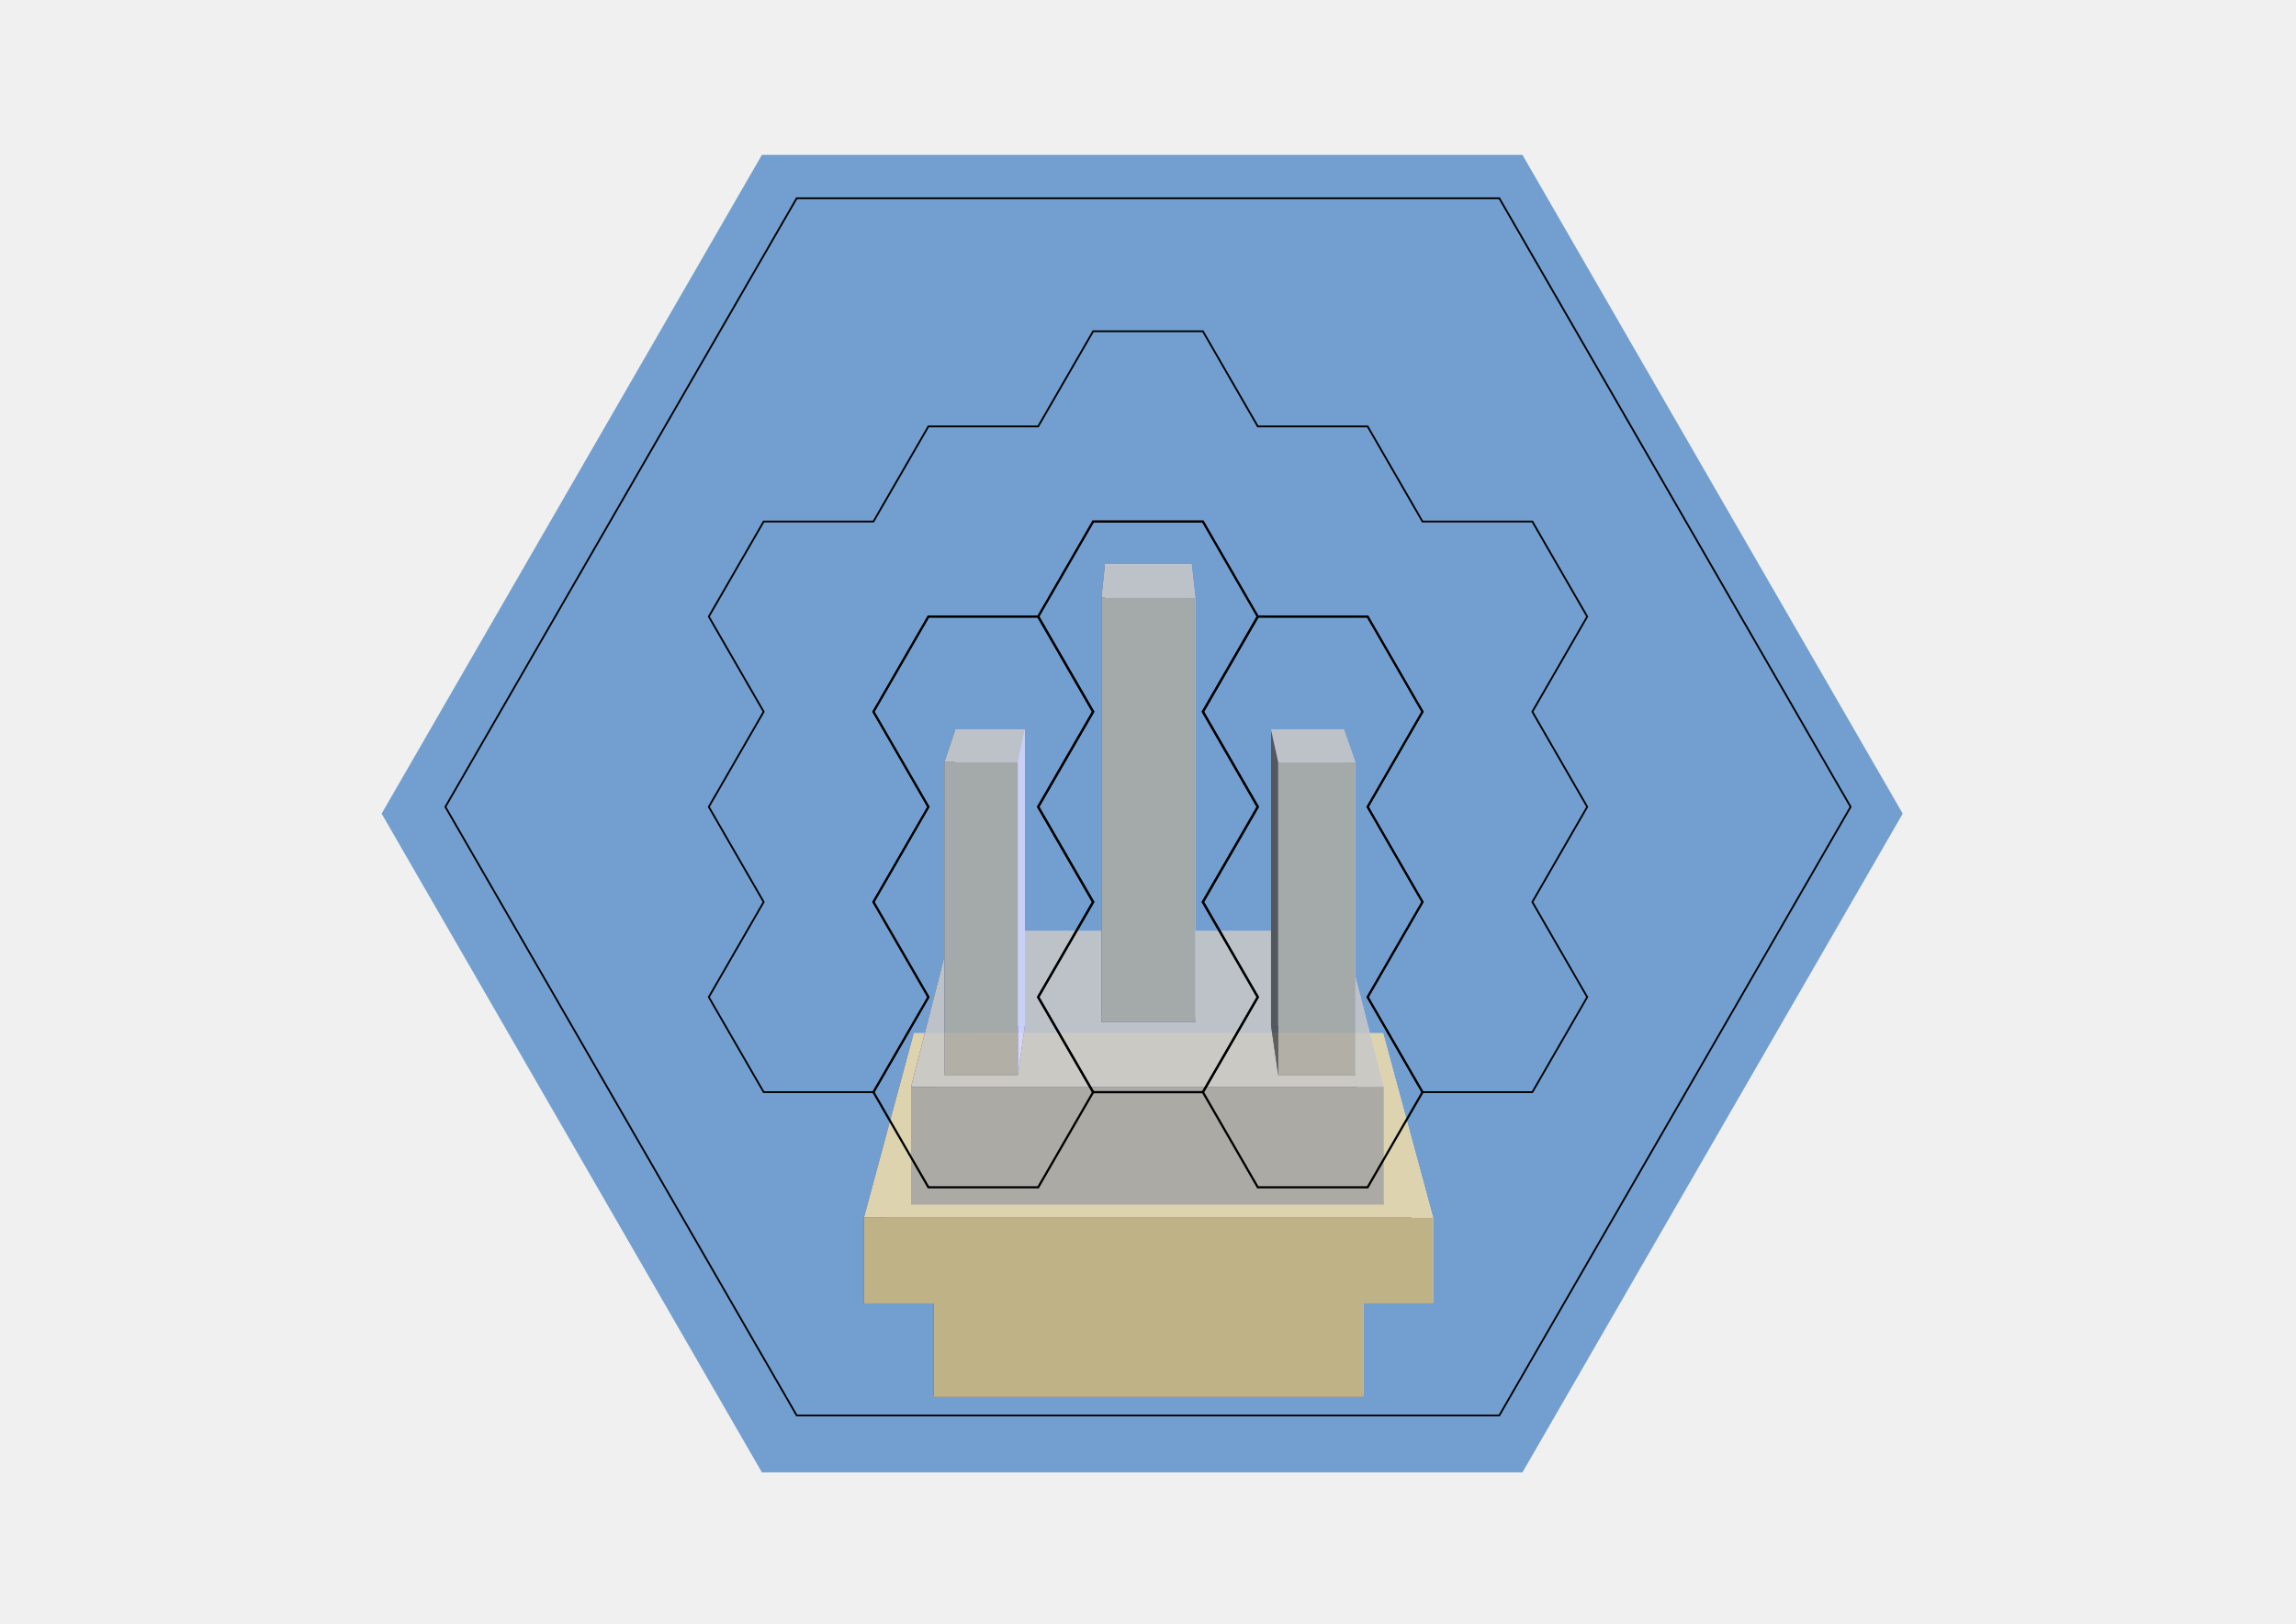
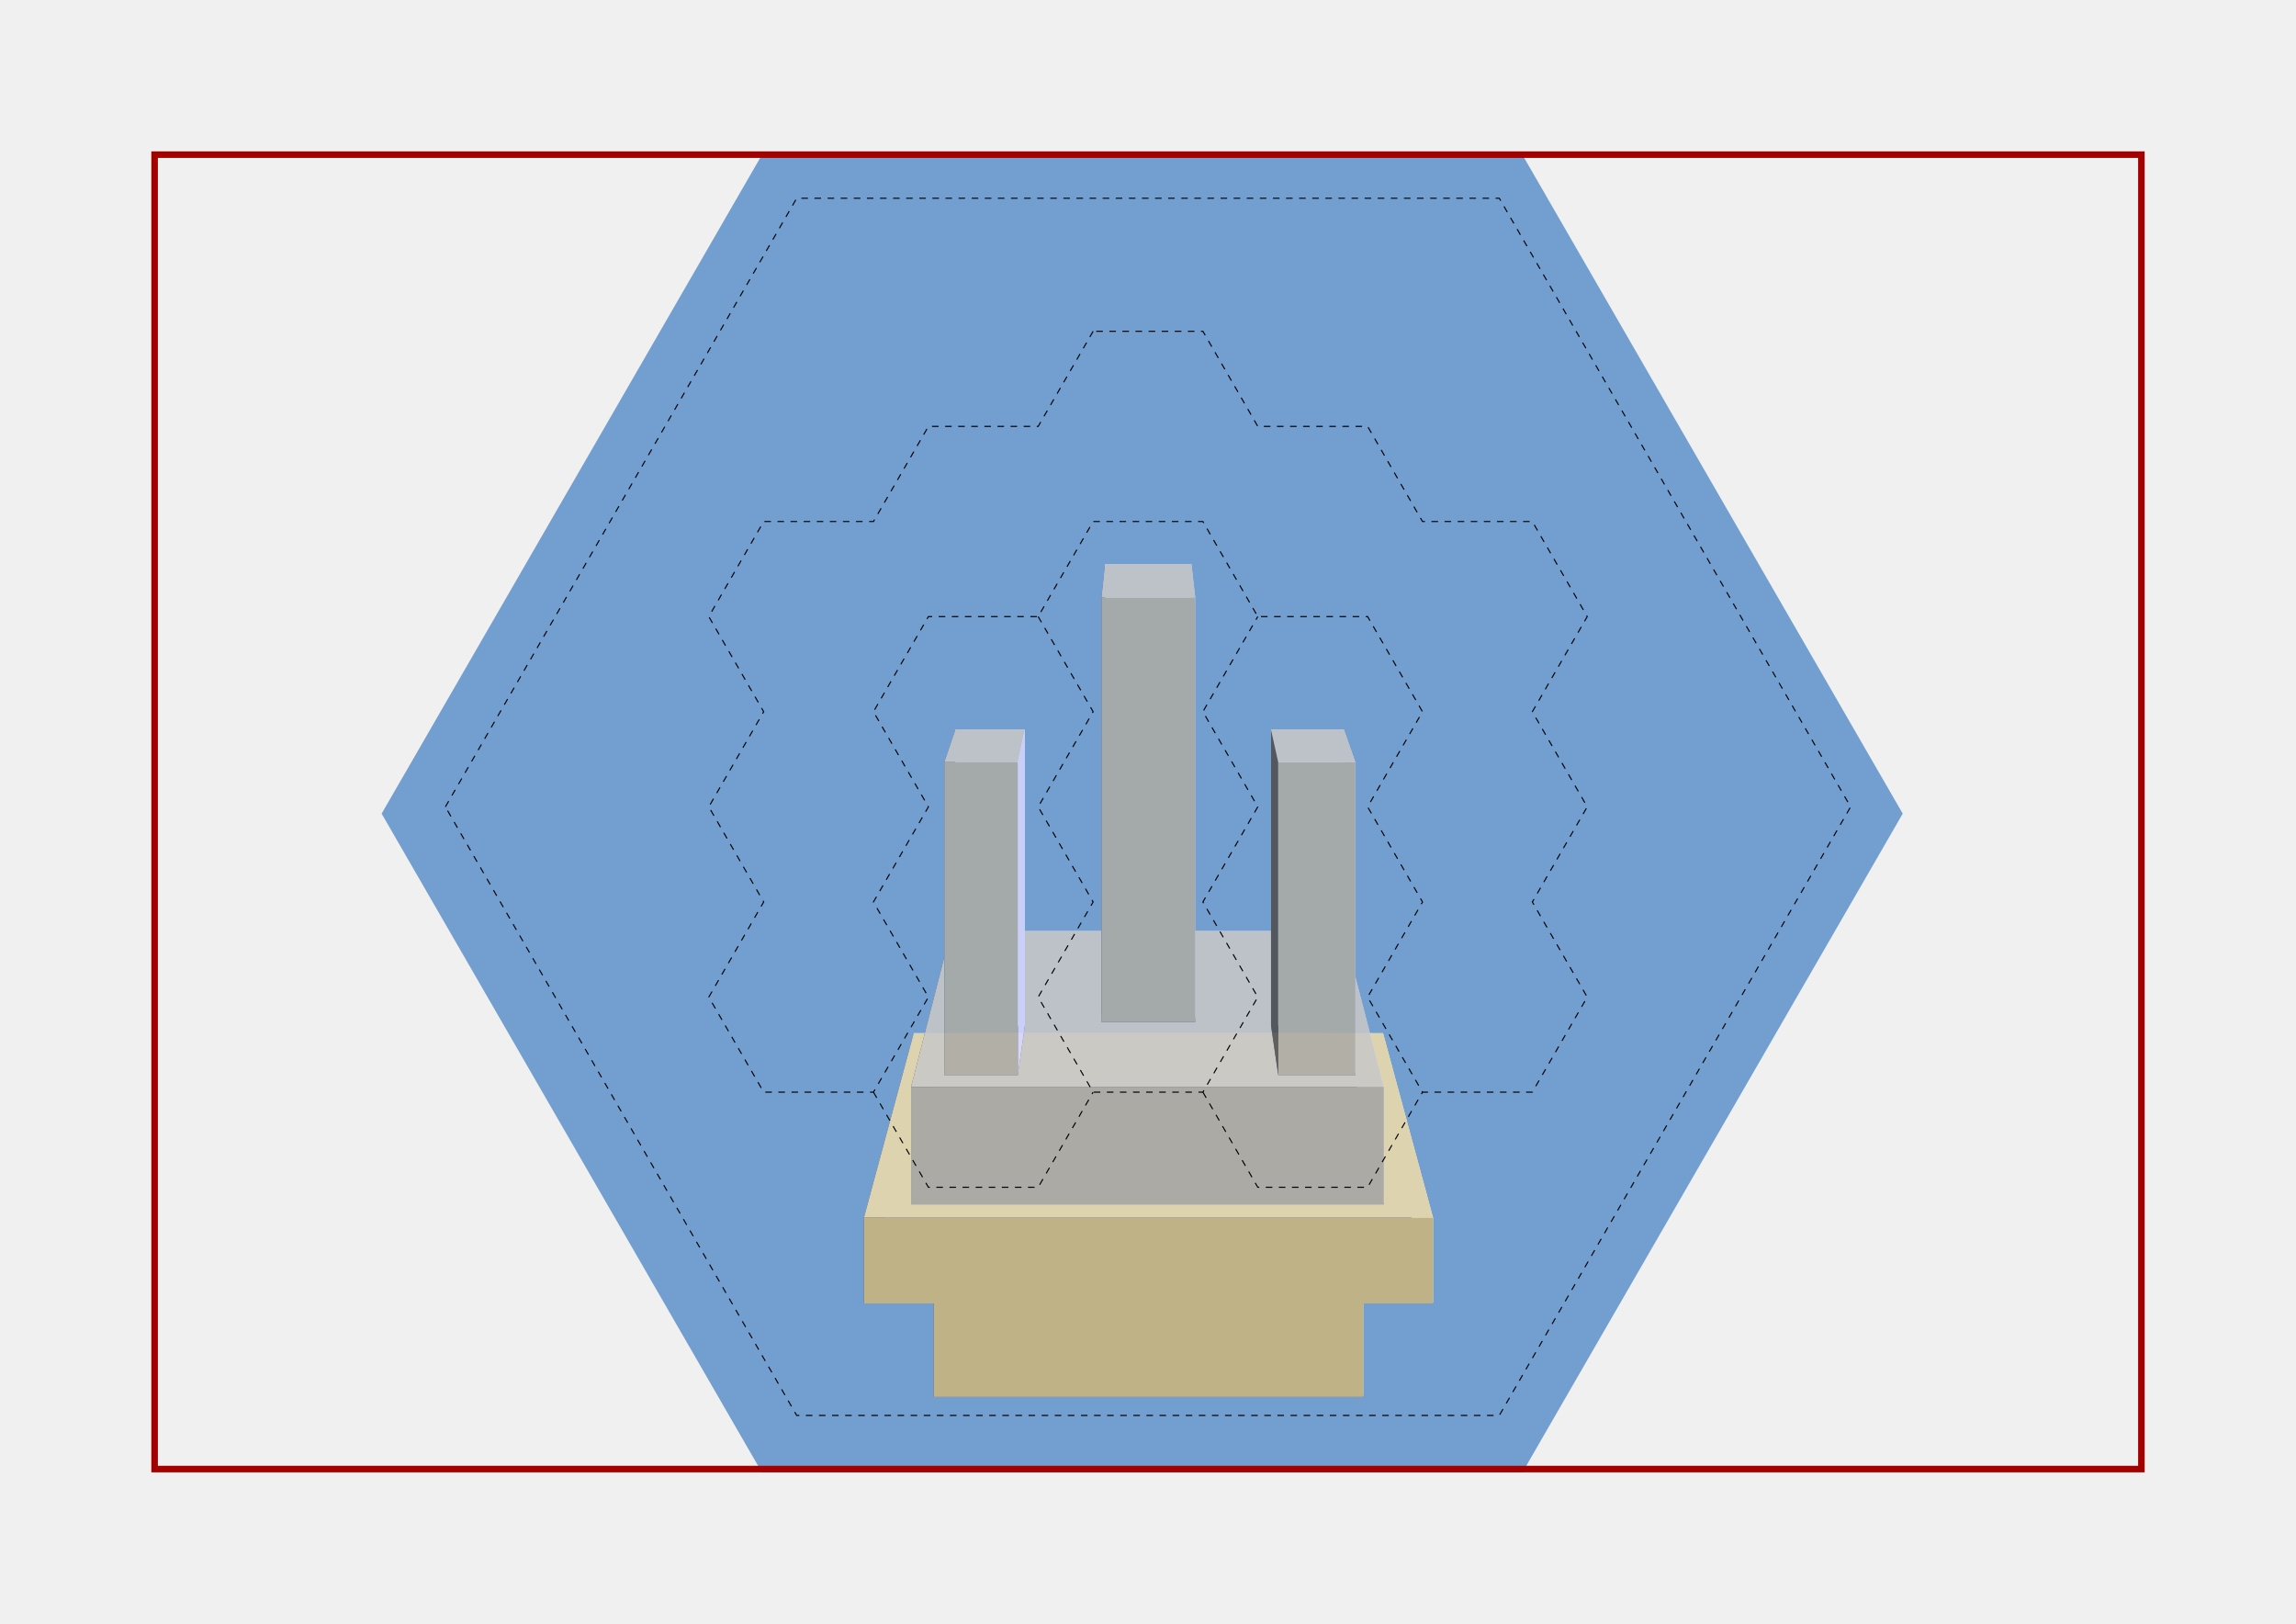
<svg xmlns="http://www.w3.org/2000/svg" width="1052.362" height="744.094" id="svg24672" version="1.1">
  <defs id="defs24674">
    </defs>
  <g id="layer1" style="display:inline" transform="translate(0,-308.2677)">
    <polygon points="403.051,429.603 434.055,483.304 403.051,537.004 341.043,537.004 310.039,483.304 341.043,429.603 " style="fill:#729fcf;fill-opacity:1;stroke:none;display:inline" id="polygon28280" transform="matrix(5.621766,0,0,5.621766,-1568.05,-2035.888)" />
  </g>
  <g id="layer9" style="display:inline" />
  <g id="layer8" style="display:inline">
    <g id="g8904" style="color:#000000;fill:#e9b96e;fill-opacity:1;fill-rule:nonzero;stroke:none;stroke-width:1;marker:none;visibility:visible;display:inline;overflow:visible;enable-background:accumulate">
      <path d="m 445.185,541.221 162.342,0 0,-67.74 -162.342,0 z" style="fill:#e9e9ff;fill-rule:evenodd;stroke:none" id="path8906" />
      <path d="m 427.965,640.185 196.87,0 -17.307,-98.965 -162.342,0 z" style="fill:#4d4d9f;fill-rule:evenodd;stroke:none" id="path8908" />
      <path d="m 427.965,640.185 0,-82.147 17.221,-84.557 0,67.74 z" style="fill:#353564;fill-rule:evenodd;stroke:none" id="path8910" />
      <path d="m 624.834,640.185 0,-82.147 -17.307,-84.557 0,67.74 z" style="fill:#fff6d7;fill-opacity:1;fill-rule:evenodd;stroke:none" id="path8912" />
      <path d="m 427.965,558.038 196.87,0 -17.307,-84.557 -162.342,0 z" style="fill:#ded3af;fill-opacity:1;fill-rule:evenodd;stroke:none" id="path8914" />
      <path d="m 427.965,640.185 196.87,0 0,-82.147 -196.87,0 z" style="fill:#bfb286;fill-opacity:1;fill-rule:evenodd;stroke:none" id="path8916" />
    </g>
    <g style="color:#000000;fill:#e9b96e;fill-opacity:1;fill-rule:nonzero;stroke:none;stroke-width:1;marker:none;visibility:visible;display:inline;overflow:visible;enable-background:accumulate" id="g8012">
      <path id="path8014" style="fill:#e9e9ff;fill-rule:evenodd;stroke:none" d="m 418.799,505.883 215.114,0 0,-32.402 -215.114,0 z" />
      <path id="path8016" style="fill:#4d4d9f;fill-rule:evenodd;stroke:none" d="m 395.967,597.331 260.865,0 -22.919,-91.449 -215.114,0 z" />
      <path id="path8018" style="fill:#353564;fill-rule:evenodd;stroke:none" d="m 395.967,597.331 0,-39.293 22.832,-84.557 0,32.402 z" />
      <path id="path8020" style="fill:#fff6d7;fill-opacity:1;fill-rule:evenodd;stroke:none" d="m 656.832,597.331 0,-39.293 -22.919,-84.557 0,32.402 z" />
      <path id="path8022" style="fill:#ded3af;fill-opacity:1;fill-rule:evenodd;stroke:none" d="m 395.967,558.038 260.865,0 -22.919,-84.557 -215.114,0 z" />
      <path id="path8024" style="fill:#bfb286;fill-opacity:1;fill-rule:evenodd;stroke:none" d="m 395.967,597.331 260.865,0 0,-39.293 -260.865,0 z" />
    </g>
  </g>
  <g id="layer7" style="opacity:0.862;display:inline">
    <g id="g7958" style="color:#000000;fill:#e9b96e;fill-opacity:1;fill-rule:nonzero;stroke:none;stroke-width:3;marker:none;visibility:visible;display:inline;overflow:visible;enable-background:accumulate">
      <path d="m 435.86,471.383 179.954,0 0,-44.722 -179.954,0 z" style="fill:#e9e9ff;fill-rule:evenodd;stroke:none" id="path7960" />
      <path d="m 417.587,551.909 216.662,0 -18.435,-80.526 -179.954,0 z" style="fill:#4d4d9f;fill-rule:evenodd;stroke:none" id="path7962" />
      <path d="m 417.587,551.909 0,-53.845 18.273,-71.404 0,44.722 z" style="fill:#353564;fill-rule:evenodd;stroke:none" id="path7964" />
      <path d="m 634.249,551.909 0,-53.845 -18.435,-71.404 0,44.722 z" style="fill:#d7d7ff;fill-rule:evenodd;stroke:none" id="path7966" />
      <path d="m 417.587,498.064 216.662,0 -18.435,-71.404 -179.954,0 z" style="fill:#c7c7c7;fill-opacity:1;fill-rule:evenodd;stroke:none" id="path7968" />
      <path d="m 417.587,551.909 216.662,0 0,-53.845 -216.662,0 z" style="fill:#a3a3a3;fill-opacity:1;fill-rule:evenodd;stroke:none" id="path7970" />
    </g>
    <g style="color:#000000;fill:#e9b96e;fill-opacity:1;fill-rule:nonzero;stroke:none;stroke-width:3;marker:none;visibility:visible;display:inline;overflow:visible;enable-background:accumulate" id="g7684">
      <path id="path7690" style="fill:#e9e9ff;fill-rule:evenodd;stroke:none" d="m 506.458,437.898 39.634,0 0,-179.382 -39.634,0 z" />
      <path id="path7686" style="fill:#4d4d9f;fill-rule:evenodd;stroke:none" d="m 504.86,468.367 42.97,0 -1.738,-30.469 -39.634,0 z" />
      <path id="path7688" style="fill:#353564;fill-rule:evenodd;stroke:none" d="m 504.86,468.367 0,-194.481 1.598,-15.37 0,179.382 z" />
      <path id="path7694" style="fill:#d7d7ff;fill-rule:evenodd;stroke:none" d="m 547.83,468.367 0,-194.481 -1.738,-15.37 0,179.382 z" />
      <path id="path7692" style="fill:#c7c7c7;fill-opacity:1;fill-rule:evenodd;stroke:none" d="m 504.86,273.886 42.97,0 -1.738,-15.37 -39.634,0 z" />
      <path id="path7696" style="fill:#abaaa5;fill-opacity:1;fill-rule:evenodd;stroke:none" d="m 504.86,468.367 42.97,0 0,-194.481 -42.97,0 z" />
    </g>
    <g style="color:#000000;fill:#e9b96e;fill-opacity:1;fill-rule:nonzero;stroke:none;stroke-width:3;marker:none;visibility:visible;display:inline;overflow:visible;enable-background:accumulate" id="g7746">
      <path id="path7748" style="fill:#4d4d9f;fill-rule:evenodd;stroke:none" d="m 432.825,492.686 33.702,0 3.214,-22.711 -31.864,0 z" />
      <path id="path7750" style="fill:#353564;fill-rule:evenodd;stroke:none" d="m 432.825,492.686 0,-143.417 5.052,-14.888 0,135.594 z" />
      <path id="path7752" style="fill:#e9e9ff;fill-rule:evenodd;stroke:none" d="m 437.877,469.975 31.864,0 0,-135.594 -31.864,0 z" />
      <path id="path7754" style="fill:#c7c7c7;fill-opacity:1;fill-rule:evenodd;stroke:none" d="m 432.825,349.268 33.702,0 3.214,-14.888 -31.864,0 z" />
      <path id="path7756" style="fill:#d7d7ff;fill-rule:evenodd;stroke:none" d="m 466.527,492.686 0,-143.417 3.214,-14.888 0,135.594 z" />
      <path id="path7758" style="fill:#abaaa5;fill-opacity:1;fill-rule:evenodd;stroke:none" d="m 432.825,492.686 33.702,0 0,-143.417 -33.702,0 z" />
    </g>
    <g id="g7762" style="color:#000000;fill:#e9b96e;fill-opacity:1;fill-rule:nonzero;stroke:none;stroke-width:3;marker:none;visibility:visible;display:inline;overflow:visible;enable-background:accumulate">
      <path d="m 621.212,492.686 0,-143.417 -5.247,-14.951 0,135.561 z" style="fill:#d7d7ff;fill-rule:evenodd;stroke:none" id="path7772" />
      <path d="m 585.873,492.686 35.339,0 -5.247,-22.807 -33.403,0 z" style="fill:#4d4d9f;fill-rule:evenodd;stroke:none" id="path7764" />
      <path d="m 582.562,469.878 33.403,0 0,-135.561 -33.403,0 z" style="fill:#e9e9ff;fill-rule:evenodd;stroke:none" id="path7768" />
      <path d="m 585.873,492.686 35.339,0 0,-143.417 -35.339,0 z" style="fill:#abaaa5;fill-opacity:1;fill-rule:evenodd;stroke:none" id="path7774" />
      <path d="m 585.873,349.268 35.339,0 -5.247,-14.951 -33.403,0 z" style="fill:#c7c7c7;fill-opacity:1;fill-rule:evenodd;stroke:none" id="path7770" />
      <path d="m 585.873,492.686 0,-143.417 -3.311,-14.951 0,135.561 z" style="fill:#4d4d4d;fill-opacity:1;fill-rule:evenodd;stroke:none" id="path7766" />
    </g>
  </g>
  <g id="layer10" style="display:none">
    <polygon id="hexfill_3_4" style="fill:none;stroke:#ef2929;stroke-opacity:1;display:inline" points="155.02,429.603 124.016,375.903 155.02,322.202 217.028,322.202 248.031,375.903 217.028,429.603 " transform="matrix(0.8116726,0,0,0.8116726,224.2006,-22.53356)" />
    <polygon id="hexfill_3_5" style="fill:none;stroke:#ef2929;stroke-opacity:1;display:inline" points="155.02,537.004 124.016,483.304 155.02,429.603 217.028,429.603 248.031,483.304 217.028,537.004 " transform="matrix(0.8116726,0,0,0.8116726,224.2006,-22.53356)" />
    <polygon id="hexfill_3_6" style="fill:none;stroke:#ef2929;stroke-opacity:1;display:inline" points="155.02,644.405 124.016,590.704 155.02,537.004 217.028,537.004 248.031,590.704 217.028,644.405 " transform="matrix(0.8116726,0,0,0.8116726,224.2006,-22.53356)" />
    <polygon id="hexfill_4_3" style="fill:none;stroke:#ef2929;stroke-opacity:1;display:inline" points="248.031,375.903 217.028,322.202 248.031,268.502 310.039,268.502 341.043,322.202 310.039,375.903 " transform="matrix(0.8116726,0,0,0.8116726,224.2006,-22.53356)" />
    <polygon id="hexfill_4_4" style="fill:none;stroke:#ef2929;stroke-opacity:1;display:inline" points="248.031,483.304 217.028,429.603 248.031,375.903 310.039,375.903 341.043,429.603 310.039,483.304 " transform="matrix(0.8116726,0,0,0.8116726,224.2006,-22.53356)" />
    <polygon id="hexfill_4_5" style="fill:none;stroke:#ef2929;stroke-opacity:1;display:inline" points="248.031,590.704 217.028,537.004 248.031,483.304 310.039,483.304 341.043,537.004 310.039,590.704 " transform="matrix(0.8116726,0,0,0.8116726,224.2006,-22.53356)" />
    <polygon id="hexfill_4_6" style="fill:none;stroke:#ef2929;stroke-opacity:1;display:inline" points="248.031,698.105 217.028,644.405 248.031,590.704 310.039,590.704 341.043,644.405 310.039,698.105 " transform="matrix(0.8116726,0,0,0.8116726,224.2006,-22.53356)" />
    <polygon id="hexfill_5_3" style="fill:none;stroke:#ef2929;stroke-opacity:1;display:inline" points="341.043,322.202 310.039,268.502 341.043,214.802 403.051,214.802 434.055,268.502 403.051,322.202 " transform="matrix(0.8116726,0,0,0.8116726,224.2006,-22.53356)" />
    <polygon id="hexfill_5_4" style="fill:none;stroke:#ef2929;stroke-opacity:1;display:inline" points="341.043,429.603 310.039,375.903 341.043,322.202 403.051,322.202 434.055,375.903 403.051,429.603 " transform="matrix(0.8116726,0,0,0.8116726,224.2006,-22.53356)" />
    <polygon id="hexfill_5_5" style="fill:none;stroke:#ef2929;stroke-opacity:1;display:inline" points="403.051,429.603 434.055,483.304 403.051,537.004 341.043,537.004 310.039,483.304 341.043,429.603 " transform="matrix(0.8116726,0,0,0.8116726,224.2006,-22.53356)" />
    <polygon id="hexfill_5_6" style="fill:none;stroke:#ef2929;stroke-opacity:1;display:inline" points="341.043,644.405 310.039,590.704 341.043,537.004 403.051,537.004 434.055,590.704 403.051,644.405 " transform="matrix(0.8116726,0,0,0.8116726,224.2006,-22.53356)" />
    <polygon id="hexfill_5_7" style="fill:none;stroke:#ef2929;stroke-opacity:1;display:inline" points="341.043,751.806 310.039,698.105 341.043,644.405 403.051,644.405 434.055,698.105 403.051,751.806 " transform="matrix(0.8116726,0,0,0.8116726,224.2006,-22.53356)" />
    <polygon id="hexfill_6_3" style="fill:none;stroke:#ef2929;stroke-opacity:1;display:inline" points="434.055,375.903 403.051,322.202 434.055,268.502 496.063,268.502 527.067,322.202 496.063,375.903 " transform="matrix(0.8116726,0,0,0.8116726,224.2006,-22.53356)" />
    <polygon id="hexfill_6_4" style="fill:none;stroke:#ef2929;stroke-opacity:1;display:inline" points="434.055,483.304 403.051,429.603 434.055,375.903 496.063,375.903 527.067,429.603 496.063,483.304 " transform="matrix(0.8116726,0,0,0.8116726,224.2006,-22.53356)" />
    <polygon id="hexfill_6_5" style="fill:none;stroke:#ef2929;stroke-opacity:1;display:inline" points="434.055,590.704 403.051,537.004 434.055,483.304 496.063,483.304 527.067,537.004 496.063,590.704 " transform="matrix(0.8116726,0,0,0.8116726,224.2006,-22.53356)" />
    <polygon id="hexfill_6_6" style="fill:none;stroke:#ef2929;stroke-opacity:1;display:inline" points="434.055,698.105 403.051,644.405 434.055,590.704 496.063,590.704 527.067,644.405 496.063,698.105 " transform="matrix(0.8116726,0,0,0.8116726,224.2006,-22.53356)" />
    <polygon id="hexfill_7_4" style="fill:none;stroke:#ef2929;stroke-opacity:1;display:inline" points="527.067,429.603 496.063,375.903 527.067,322.202 589.075,322.202 620.079,375.903 589.075,429.603 " transform="matrix(0.8116726,0,0,0.8116726,224.2006,-22.53356)" />
    <polygon id="hexfill_7_5" style="fill:none;stroke:#ef2929;stroke-opacity:1;display:inline" points="527.067,537.004 496.063,483.304 527.067,429.603 589.075,429.603 620.079,483.304 589.075,537.004 " transform="matrix(0.8116726,0,0,0.8116726,224.2006,-22.53356)" />
    <polygon id="hexfill_7_6" style="fill:none;stroke:#ef2929;stroke-opacity:1;display:inline" points="527.067,644.405 496.063,590.704 527.067,537.004 589.075,537.004 620.079,590.704 589.075,644.405 " transform="matrix(0.8116726,0,0,0.8116726,224.2006,-22.53356)" />
  </g>
  <g id="layer4" style="display:inline" transform="translate(0,-308.2677)">
-     <polygon transform="matrix(5.193552,0,0,5.193552,-1406.065,-1832.044)" id="polygon7235" style="fill:none;stroke:#000000;stroke-width:0.156;stroke-miterlimit:4;stroke-opacity:1;stroke-dasharray:none;display:inline" points="310.039,483.304 341.043,429.603 403.051,429.603 434.055,483.304 403.051,537.004 341.043,537.004 " />
-     <path id="path8869" d="m 501.031,151.812 -25.188,43.594 -50.312,0 L 400.344,239 350.031,239 324.875,282.562 350.031,326.156 324.875,369.75 350.031,413.344 324.875,456.938 350.031,500.5 l 50.312,0 25.188,-43.562 -25.188,-43.594 25.188,-43.594 -25.188,-43.594 25.188,-43.594 50.312,0 25.188,-43.562 50.312,0 25.156,43.562 50.344,0 L 652,326.156 626.844,369.75 652,413.344 626.844,456.938 652,500.5 l 50.344,0 L 727.5,456.938 702.344,413.344 727.5,369.75 702.344,326.156 727.5,282.562 702.344,239 652,239 l -25.156,-43.594 -50.344,0 -25.156,-43.594 -50.312,0 z" style="color:#000000;fill:none;stroke:#000000;stroke-width:0.812;stroke-linecap:butt;stroke-linejoin:miter;stroke-miterlimit:4;stroke-opacity:1;stroke-dasharray:none;stroke-dashoffset:0;marker:none;visibility:visible;display:inline;overflow:visible;enable-background:accumulate" transform="translate(0,308.2677)" />
-     <path style="fill:none;stroke:#000000;stroke-opacity:1;display:inline" d="M 576.5,282.562 551.344,326.156 576.5,369.75 551.344,413.344 576.5,456.938 551.344,500.5 576.5,544.094 l 50.344,0 L 652,500.5 626.844,456.938 652,413.344 626.844,369.75 652,326.156 626.844,282.562 l -50.344,0 z" transform="translate(0,308.2677)" id="hexfill_6_4-4" />
-     <path style="fill:none;stroke:#000000;stroke-opacity:1;display:inline" d="m 425.531,282.562 -25.188,43.594 25.188,43.594 -25.188,43.594 25.188,43.594 -25.188,43.562 25.188,43.594 50.312,0 25.188,-43.594 -25.188,-43.562 25.188,-43.594 -25.188,-43.594 25.188,-43.594 -25.188,-43.594 -50.312,0 z" transform="translate(0,308.2677)" id="hexfill_4_4-0" />
-     <path style="fill:none;stroke:#000000;stroke-opacity:1;display:inline" d="M 501.031 239 L 475.844 282.562 L 501.031 326.156 L 475.844 369.75 L 501.031 413.344 L 475.844 456.938 L 501.031 500.5 L 551.344 500.5 L 576.5 456.938 L 551.344 413.344 L 576.5 369.75 L 551.344 326.156 L 576.5 282.562 L 551.344 239 L 501.031 239 z " transform="translate(0,308.2677)" id="hexfill_5_4-2" />
+     <polygon transform="matrix(5.193552,0,0,5.193552,-1406.065,-1832.044)" id="polygon7235" style="fill:none;stroke:#000000;stroke-width:0.096;stroke-miterlimit:4;stroke-opacity:1;stroke-dasharray:0.578,0.578;display:inline;stroke-dashoffset:0" points="310.039,483.304 341.043,429.603 403.051,429.603 434.055,483.304 403.051,537.004 341.043,537.004 " />
+     <path id="path8869" d="m 501.031,151.812 -25.188,43.594 -50.312,0 L 400.344,239 350.031,239 324.875,282.562 350.031,326.156 324.875,369.75 350.031,413.344 324.875,456.938 350.031,500.5 l 50.312,0 25.188,-43.562 -25.188,-43.594 25.188,-43.594 -25.188,-43.594 25.188,-43.594 50.312,0 25.188,-43.562 50.312,0 25.156,43.562 50.344,0 L 652,326.156 626.844,369.75 652,413.344 626.844,456.938 652,500.5 l 50.344,0 L 727.5,456.938 702.344,413.344 727.5,369.75 702.344,326.156 727.5,282.562 702.344,239 652,239 l -25.156,-43.594 -50.344,0 -25.156,-43.594 -50.312,0 z" style="color:#000000;fill:none;stroke:#000000;stroke-width:0.5;stroke-linecap:butt;stroke-linejoin:miter;stroke-miterlimit:4;stroke-opacity:1;stroke-dasharray:3,3;stroke-dashoffset:0;marker:none;visibility:visible;display:inline;overflow:visible;enable-background:accumulate" transform="translate(0,308.2677)" />
+     <path style="fill:none;stroke:#000000;stroke-width:0.5;stroke-miterlimit:4;stroke-opacity:1;stroke-dasharray:3,3;stroke-dashoffset:0;display:inline" d="m 551.344,500.5 25.156,43.594 50.344,0 L 652,500.5" transform="translate(0,308.2677)" id="hexfill_6_4-4" />
+     <path style="fill:none;stroke:#000000;stroke-width:0.5;stroke-miterlimit:4;stroke-opacity:1;stroke-dasharray:3,3;stroke-dashoffset:0;display:inline" d="m 400.344,500.5 25.188,43.594 50.312,0 25.188,-43.594" transform="translate(0,308.2677)" id="hexfill_4_4-0" />
+     <path style="fill:none;stroke:#000000;stroke-width:0.5;stroke-miterlimit:4;stroke-opacity:1;stroke-dasharray:3,3;stroke-dashoffset:0;display:inline" d="m 475.844,282.562 25.188,43.594 -25.188,43.594 25.188,43.594 -25.188,43.594 25.188,43.562 50.312,0 L 576.5,456.938 551.344,413.344 576.5,369.75 551.344,326.156 576.5,282.562" transform="translate(0,308.2677)" id="hexfill_5_4-2" />
  </g>
  <g id="layer6" style="display:none">
    <path style="color:#000000;fill:#ffffff;fill-opacity:1;fill-rule:evenodd;stroke:none;stroke-width:1;marker:none;visibility:visible;display:inline;overflow:visible;enable-background:accumulate" d="m 0,0 0,744.094 1052.375,0 L 1052.375,0 0,0 z m 365.156,90.844 322.031,0 L 848.219,369.75 687.188,648.656 l -322.031,0 L 204.125,369.75 365.156,90.844 z" id="rect8118" />
    <path style="fill:#ffffff;fill-opacity:1;stroke:none;display:inline" d="m 501.031,151.812 -25.188,43.594 -50.312,0 L 400.344,239 350.031,239 324.875,282.562 350.031,326.156 324.875,369.75 350.031,413.344 324.875,456.938 350.031,500.5 l 50.312,0 25.188,-43.562 -25.188,-43.594 25.188,-43.594 -25.188,-43.594 25.188,-43.594 50.312,0 25.188,-43.562 50.312,0 25.156,43.562 50.344,0 L 652,326.156 626.844,369.75 652,413.344 626.844,456.938 652,500.5 l 50.344,0 L 727.5,456.938 702.344,413.344 727.5,369.75 702.344,326.156 727.5,282.562 702.344,239 652,239 l -25.156,-43.594 -50.344,0 -25.156,-43.594 -50.312,0 z" id="hexfill_3_4-8" />
  </g>
-   <g id="layer5" style="display:none">
+   <g id="layer5" style="display:inline">
    <rect style="color:#000000;fill:none;stroke:#a40000;stroke-width:3;stroke-miterlimit:4;stroke-opacity:1;stroke-dasharray:none;marker:none;visibility:visible;display:inline;overflow:visible;enable-background:accumulate" id="rect7240" width="910.63" height="602.362" x="70.866" y="70.866" />
  </g>
</svg>
